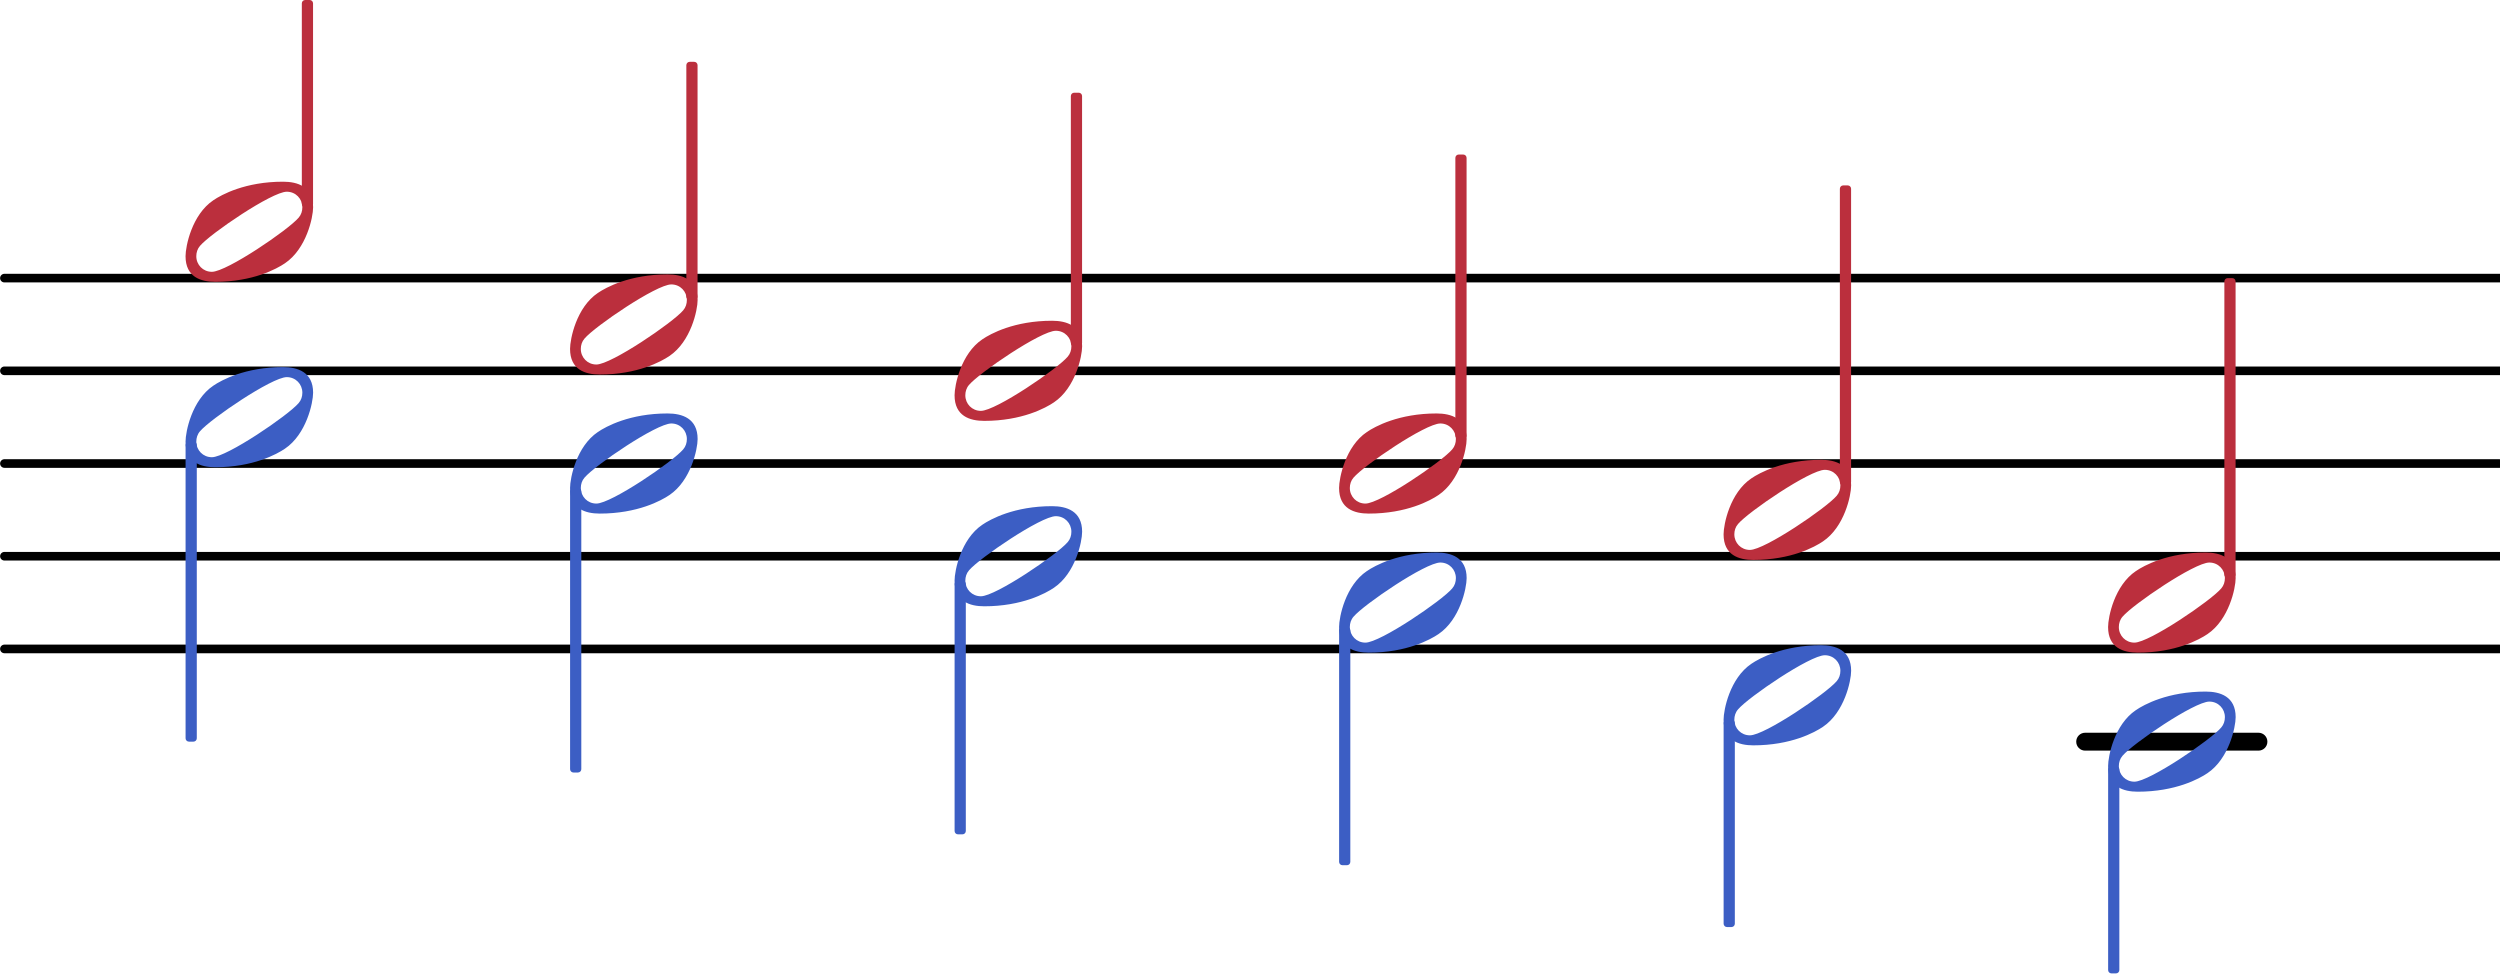
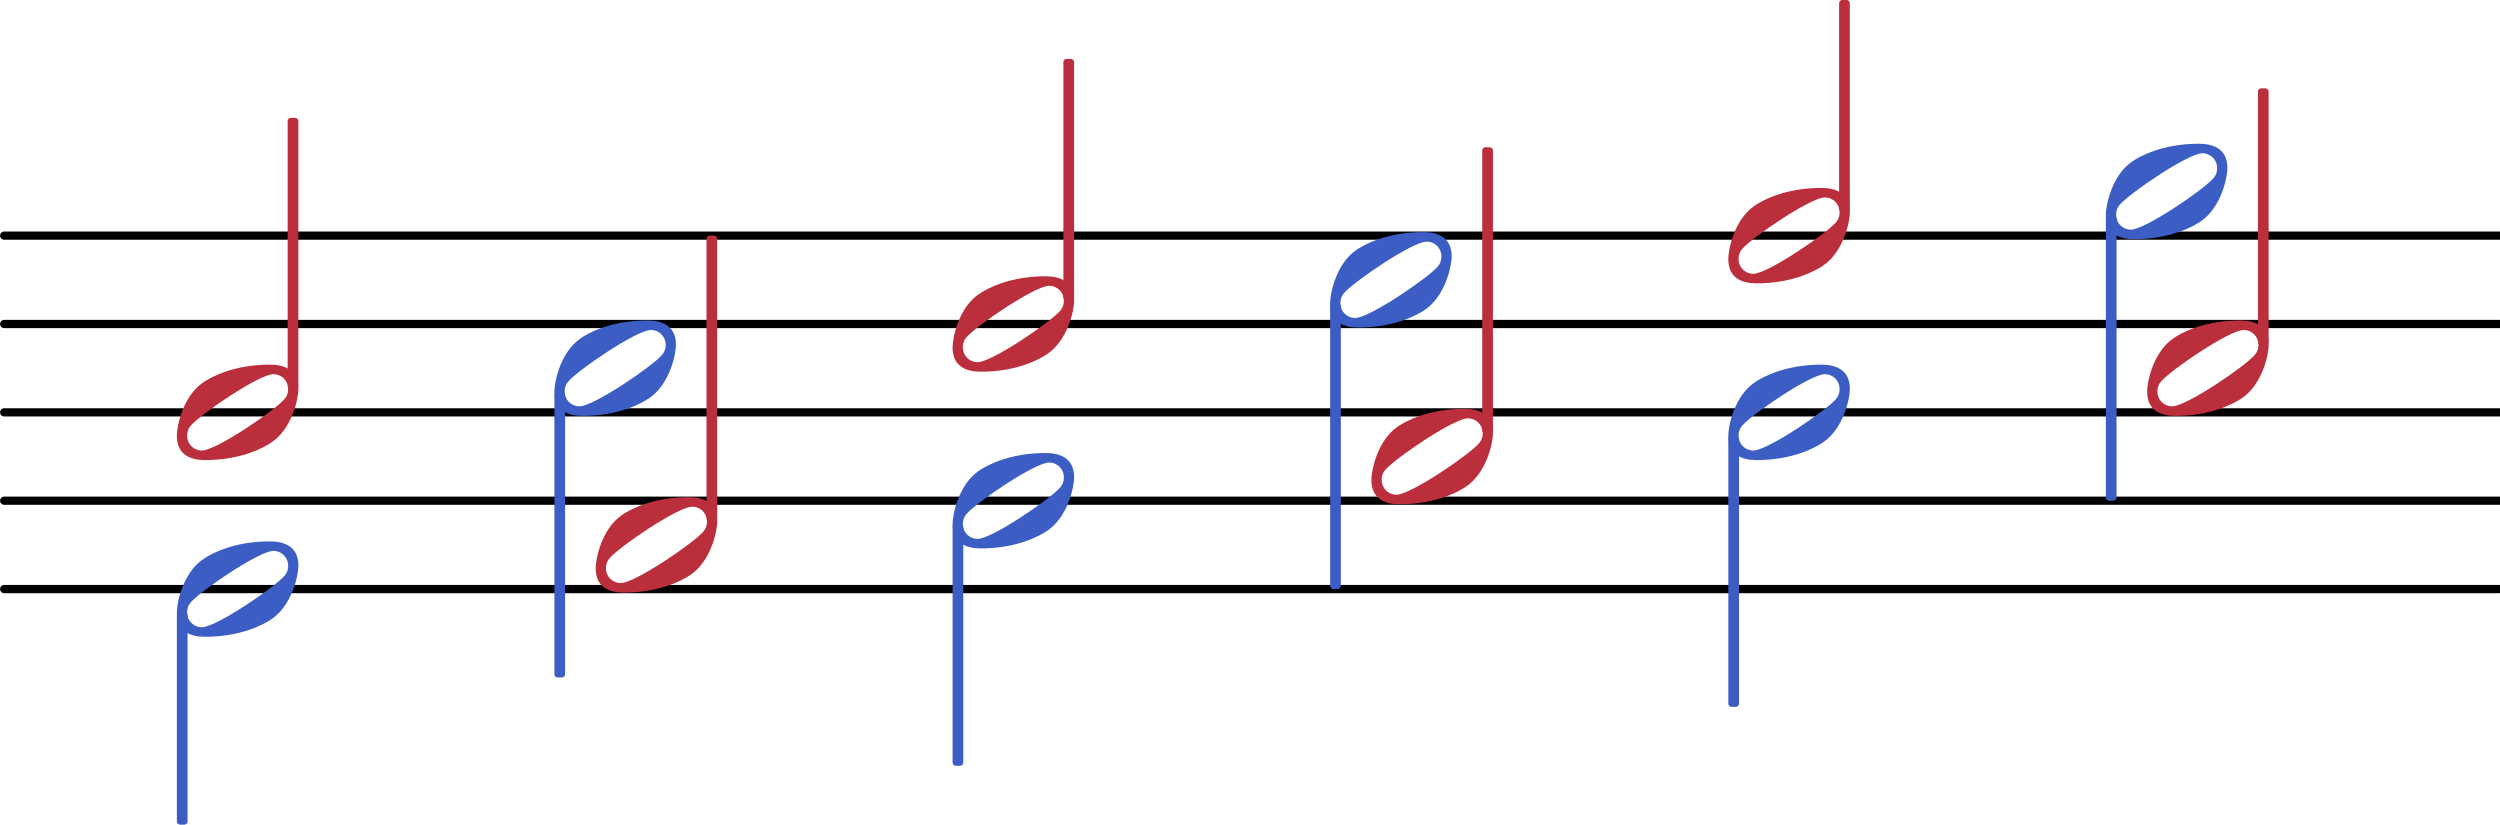
- <svg xmlns="http://www.w3.org/2000/svg" xmlns:xlink="http://www.w3.org/1999/xlink" version="1.2" width="53.19mm" height="20.71mm" viewBox="7.604 -0 26.965 10.5">
+ <svg xmlns="http://www.w3.org/2000/svg" xmlns:xlink="http://www.w3.org/1999/xlink" version="1.2" width="55.81mm" height="18.41mm" viewBox="7.604 -0 28.291 9.333">
  <style type="text/css">

tspan { white-space: pre; }

</style>
-   <g transform="translate(0, 8)">
-     <rect x="29.999" y="-0.096" width="2.062" height="0.193" ry="0.096" fill="currentColor" />
+   <g transform="translate(7.6043, 6.6667)">
+     <line stroke-linejoin="round" stroke-linecap="round" stroke-width="0.093" stroke="currentColor" x1="0.046" y1="0" x2="28.291" y2="0" />
  </g>
-   <g transform="translate(7.6043, 7)">
-     <line stroke-linejoin="round" stroke-linecap="round" stroke-width="0.093" stroke="currentColor" x1="0.046" y1="0" x2="26.965" y2="0" />
+   <g transform="translate(7.6043, 5.6667)">
+     <line stroke-linejoin="round" stroke-linecap="round" stroke-width="0.093" stroke="currentColor" x1="0.046" y1="0" x2="28.291" y2="0" />
  </g>
-   <g transform="translate(7.6043, 6)">
-     <line stroke-linejoin="round" stroke-linecap="round" stroke-width="0.093" stroke="currentColor" x1="0.046" y1="0" x2="26.965" y2="0" />
+   <g transform="translate(7.6043, 4.6667)">
+     <line stroke-linejoin="round" stroke-linecap="round" stroke-width="0.093" stroke="currentColor" x1="0.046" y1="0" x2="28.291" y2="0" />
  </g>
-   <g transform="translate(7.6043, 5)">
-     <line stroke-linejoin="round" stroke-linecap="round" stroke-width="0.093" stroke="currentColor" x1="0.046" y1="0" x2="26.965" y2="0" />
+   <g transform="translate(7.6043, 3.6667)">
+     <line stroke-linejoin="round" stroke-linecap="round" stroke-width="0.093" stroke="currentColor" x1="0.046" y1="0" x2="28.291" y2="0" />
  </g>
-   <g transform="translate(7.6043, 4)">
-     <line stroke-linejoin="round" stroke-linecap="round" stroke-width="0.093" stroke="currentColor" x1="0.046" y1="0" x2="26.965" y2="0" />
-   </g>
-   <g transform="translate(7.6043, 3)">
-     <line stroke-linejoin="round" stroke-linecap="round" stroke-width="0.093" stroke="currentColor" x1="0.046" y1="0" x2="26.965" y2="0" />
+   <g transform="translate(7.6043, 2.6667)">
+     <line stroke-linejoin="round" stroke-linecap="round" stroke-width="0.093" stroke="currentColor" x1="0.046" y1="0" x2="28.291" y2="0" />
  </g>
  <g color="rgb(73.333%, 18.431%, 23.922%)">
-     <a style="color:inherit;" xlink:href="textedit:///Users/hex/Desktop/SVGs/193.ly:29:28:29">
-       <g transform="translate(22.0474, 5)">
+     <a style="color:inherit;" xlink:href="textedit:///Users/hex/Desktop/svglily/193.ly:29:26:27">
+       <g transform="translate(23.1234, 5.1667)">
        <path transform="scale(0.004, -0.004)" d="M315 66c0 23 -18 42 -42 42c-40 0 -206 -113 -234 -146c-7 -8 -10 -18 -10 -28c0 -23 18 -42 42 -42c40 0 206 113 234 146c7 8 10 18 10 28zM263 135c39 0 81 -13 81 -69c0 -27 -18 -112 -76 -151c-22 -15 -86 -50 -188 -50c-39 0 -80 13 -80 69c0 27 17 112 75 151 c22 15 86 50 188 50z" fill="currentColor" />
      </g>
    </a>
  </g>
  <g color="rgb(73.333%, 18.431%, 23.922%)">
-     <a style="color:inherit;" xlink:href="textedit:///Users/hex/Desktop/SVGs/193.ly:29:15:16">
-       <g transform="translate(9.6043, 2.5)">
+     <a style="color:inherit;" xlink:href="textedit:///Users/hex/Desktop/svglily/193.ly:29:15:16">
+       <g transform="translate(9.6043, 4.6667)">
        <path transform="scale(0.004, -0.004)" d="M315 66c0 23 -18 42 -42 42c-40 0 -206 -113 -234 -146c-7 -8 -10 -18 -10 -28c0 -23 18 -42 42 -42c40 0 206 113 234 146c7 8 10 18 10 28zM263 135c39 0 81 -13 81 -69c0 -27 -18 -112 -76 -151c-22 -15 -86 -50 -188 -50c-39 0 -80 13 -80 69c0 27 17 112 75 151 c22 15 86 50 188 50z" fill="currentColor" />
      </g>
    </a>
  </g>
  <g color="rgb(23.529%, 36.863%, 76.863%)">
-     <a style="color:inherit;" xlink:href="textedit:///Users/hex/Desktop/SVGs/193.ly:29:55:56">
-       <g transform="translate(9.6043, 4.5)">
+     <a style="color:inherit;" xlink:href="textedit:///Users/hex/Desktop/svglily/193.ly:29:55:56">
+       <g transform="translate(9.6043, 6.6667)">
        <path transform="scale(0.004, -0.004)" d="M315 66c0 23 -18 42 -42 42c-40 0 -206 -113 -234 -146c-7 -8 -10 -18 -10 -28c0 -23 18 -42 42 -42c40 0 206 113 234 146c7 8 10 18 10 28zM263 135c39 0 81 -13 81 -69c0 -27 -18 -112 -76 -151c-22 -15 -86 -50 -188 -50c-39 0 -80 13 -80 69c0 27 17 112 75 151 c22 15 86 50 188 50z" fill="currentColor" />
      </g>
    </a>
  </g>
  <g color="rgb(73.333%, 18.431%, 23.922%)">
-     <g transform="translate(10.9186, 5)">
-       <rect x="-0.06" y="-5" width="0.121" height="2.236" ry="0.036" fill="currentColor" />
+     <g transform="translate(10.9186, 4.6667)">
+       <rect x="-0.06" y="-3.333" width="0.121" height="3.069" ry="0.036" fill="currentColor" />
    </g>
  </g>
  <g color="rgb(23.529%, 36.863%, 76.863%)">
-     <g transform="translate(9.6646, 5)">
-       <rect x="-0.06" y="-0.236" width="0.121" height="3.236" ry="0.036" fill="currentColor" />
+     <g transform="translate(9.6646, 4.6667)">
+       <rect x="-0.06" y="2.264" width="0.121" height="2.402" ry="0.036" fill="currentColor" />
    </g>
  </g>
  <g color="rgb(73.333%, 18.431%, 23.922%)">
-     <a style="color:inherit;" xlink:href="textedit:///Users/hex/Desktop/SVGs/193.ly:29:20:21">
-       <g transform="translate(13.752, 3.5)">
+     <a style="color:inherit;" xlink:href="textedit:///Users/hex/Desktop/svglily/193.ly:29:19:20">
+       <g transform="translate(14.3444, 6.1667)">
        <path transform="scale(0.004, -0.004)" d="M315 66c0 23 -18 42 -42 42c-40 0 -206 -113 -234 -146c-7 -8 -10 -18 -10 -28c0 -23 18 -42 42 -42c40 0 206 113 234 146c7 8 10 18 10 28zM263 135c39 0 81 -13 81 -69c0 -27 -18 -112 -76 -151c-22 -15 -86 -50 -188 -50c-39 0 -80 13 -80 69c0 27 17 112 75 151 c22 15 86 50 188 50z" fill="currentColor" />
      </g>
    </a>
  </g>
  <g color="rgb(23.529%, 36.863%, 76.863%)">
-     <a style="color:inherit;" xlink:href="textedit:///Users/hex/Desktop/SVGs/193.ly:29:60:61">
-       <g transform="translate(13.752, 5)">
+     <a style="color:inherit;" xlink:href="textedit:///Users/hex/Desktop/svglily/193.ly:29:59:60">
+       <g transform="translate(13.877, 4.1667)">
        <path transform="scale(0.004, -0.004)" d="M315 66c0 23 -18 42 -42 42c-40 0 -206 -113 -234 -146c-7 -8 -10 -18 -10 -28c0 -23 18 -42 42 -42c40 0 206 113 234 146c7 8 10 18 10 28zM263 135c39 0 81 -13 81 -69c0 -27 -18 -112 -76 -151c-22 -15 -86 -50 -188 -50c-39 0 -80 13 -80 69c0 27 17 112 75 151 c22 15 86 50 188 50z" fill="currentColor" />
      </g>
    </a>
  </g>
  <g color="rgb(73.333%, 18.431%, 23.922%)">
-     <g transform="translate(15.0663, 5)">
-       <rect x="-0.06" y="-4.333" width="0.121" height="2.569" ry="0.036" fill="currentColor" />
+     <g transform="translate(15.6587, 4.6667)">
+       <rect x="-0.06" y="-2" width="0.121" height="3.236" ry="0.036" fill="currentColor" />
    </g>
  </g>
  <g color="rgb(23.529%, 36.863%, 76.863%)">
-     <g transform="translate(13.8123, 5)">
-       <rect x="-0.06" y="0.264" width="0.121" height="3.069" ry="0.036" fill="currentColor" />
+     <g transform="translate(13.9373, 4.6667)">
+       <rect x="-0.06" y="-0.236" width="0.121" height="3.236" ry="0.036" fill="currentColor" />
    </g>
  </g>
  <g color="rgb(73.333%, 18.431%, 23.922%)">
-     <a style="color:inherit;" xlink:href="textedit:///Users/hex/Desktop/SVGs/193.ly:29:24:25">
-       <g transform="translate(17.8997, 4)">
+     <a style="color:inherit;" xlink:href="textedit:///Users/hex/Desktop/svglily/193.ly:29:22:23">
+       <g transform="translate(18.3834, 3.6667)">
        <path transform="scale(0.004, -0.004)" d="M315 66c0 23 -18 42 -42 42c-40 0 -206 -113 -234 -146c-7 -8 -10 -18 -10 -28c0 -23 18 -42 42 -42c40 0 206 113 234 146c7 8 10 18 10 28zM263 135c39 0 81 -13 81 -69c0 -27 -18 -112 -76 -151c-22 -15 -86 -50 -188 -50c-39 0 -80 13 -80 69c0 27 17 112 75 151 c22 15 86 50 188 50z" fill="currentColor" />
      </g>
    </a>
  </g>
  <g color="rgb(23.529%, 36.863%, 76.863%)">
-     <a style="color:inherit;" xlink:href="textedit:///Users/hex/Desktop/SVGs/193.ly:29:63:64">
-       <g transform="translate(17.8997, 6)">
+     <a style="color:inherit;" xlink:href="textedit:///Users/hex/Desktop/svglily/193.ly:29:63:64">
+       <g transform="translate(18.3834, 5.6667)">
        <path transform="scale(0.004, -0.004)" d="M315 66c0 23 -18 42 -42 42c-40 0 -206 -113 -234 -146c-7 -8 -10 -18 -10 -28c0 -23 18 -42 42 -42c40 0 206 113 234 146c7 8 10 18 10 28zM263 135c39 0 81 -13 81 -69c0 -27 -18 -112 -76 -151c-22 -15 -86 -50 -188 -50c-39 0 -80 13 -80 69c0 27 17 112 75 151 c22 15 86 50 188 50z" fill="currentColor" />
      </g>
    </a>
  </g>
  <g color="rgb(73.333%, 18.431%, 23.922%)">
-     <g transform="translate(19.214, 5)">
+     <g transform="translate(19.6977, 4.6667)">
      <rect x="-0.06" y="-4" width="0.121" height="2.736" ry="0.036" fill="currentColor" />
    </g>
  </g>
  <g color="rgb(23.529%, 36.863%, 76.863%)">
-     <g transform="translate(17.96, 5)">
+     <g transform="translate(18.4437, 4.6667)">
      <rect x="-0.06" y="1.264" width="0.121" height="2.736" ry="0.036" fill="currentColor" />
    </g>
  </g>
  <g color="rgb(23.529%, 36.863%, 76.863%)">
-     <a style="color:inherit;" xlink:href="textedit:///Users/hex/Desktop/SVGs/193.ly:29:66:67">
-       <g transform="translate(22.0474, 6.5)">
+     <a style="color:inherit;" xlink:href="textedit:///Users/hex/Desktop/svglily/193.ly:29:66:67">
+       <g transform="translate(22.6561, 3.1667)">
        <path transform="scale(0.004, -0.004)" d="M315 66c0 23 -18 42 -42 42c-40 0 -206 -113 -234 -146c-7 -8 -10 -18 -10 -28c0 -23 18 -42 42 -42c40 0 206 113 234 146c7 8 10 18 10 28zM263 135c39 0 81 -13 81 -69c0 -27 -18 -112 -76 -151c-22 -15 -86 -50 -188 -50c-39 0 -80 13 -80 69c0 27 17 112 75 151 c22 15 86 50 188 50z" fill="currentColor" />
      </g>
    </a>
  </g>
  <g color="rgb(73.333%, 18.431%, 23.922%)">
-     <g transform="translate(23.3617, 5)">
-       <rect x="-0.06" y="-3.333" width="0.121" height="3.069" ry="0.036" fill="currentColor" />
+     <g transform="translate(24.4377, 4.6667)">
+       <rect x="-0.06" y="-3" width="0.121" height="3.236" ry="0.036" fill="currentColor" />
    </g>
  </g>
  <g color="rgb(23.529%, 36.863%, 76.863%)">
-     <g transform="translate(22.1077, 5)">
-       <rect x="-0.06" y="1.764" width="0.121" height="2.569" ry="0.036" fill="currentColor" />
+     <g transform="translate(22.7164, 4.6667)">
+       <rect x="-0.06" y="-1.236" width="0.121" height="3.236" ry="0.036" fill="currentColor" />
    </g>
  </g>
  <g color="rgb(73.333%, 18.431%, 23.922%)">
-     <a style="color:inherit;" xlink:href="textedit:///Users/hex/Desktop/SVGs/193.ly:29:31:32">
-       <g transform="translate(26.195, 5.5)">
+     <a style="color:inherit;" xlink:href="textedit:///Users/hex/Desktop/svglily/193.ly:29:29:30">
+       <g transform="translate(27.1624, 2.6667)">
        <path transform="scale(0.004, -0.004)" d="M315 66c0 23 -18 42 -42 42c-40 0 -206 -113 -234 -146c-7 -8 -10 -18 -10 -28c0 -23 18 -42 42 -42c40 0 206 113 234 146c7 8 10 18 10 28zM263 135c39 0 81 -13 81 -69c0 -27 -18 -112 -76 -151c-22 -15 -86 -50 -188 -50c-39 0 -80 13 -80 69c0 27 17 112 75 151 c22 15 86 50 188 50z" fill="currentColor" />
      </g>
    </a>
  </g>
  <g color="rgb(23.529%, 36.863%, 76.863%)">
-     <a style="color:inherit;" xlink:href="textedit:///Users/hex/Desktop/SVGs/193.ly:29:69:70">
-       <g transform="translate(26.195, 7.5)">
+     <a style="color:inherit;" xlink:href="textedit:///Users/hex/Desktop/svglily/193.ly:29:70:71">
+       <g transform="translate(27.1624, 4.6667)">
        <path transform="scale(0.004, -0.004)" d="M315 66c0 23 -18 42 -42 42c-40 0 -206 -113 -234 -146c-7 -8 -10 -18 -10 -28c0 -23 18 -42 42 -42c40 0 206 113 234 146c7 8 10 18 10 28zM263 135c39 0 81 -13 81 -69c0 -27 -18 -112 -76 -151c-22 -15 -86 -50 -188 -50c-39 0 -80 13 -80 69c0 27 17 112 75 151 c22 15 86 50 188 50z" fill="currentColor" />
      </g>
    </a>
  </g>
  <g color="rgb(73.333%, 18.431%, 23.922%)">
-     <g transform="translate(27.5094, 5)">
-       <rect x="-0.06" y="-3" width="0.121" height="3.236" ry="0.036" fill="currentColor" />
+     <g transform="translate(28.4767, 4.6667)">
+       <rect x="-0.06" y="-4.667" width="0.121" height="2.402" ry="0.036" fill="currentColor" />
    </g>
  </g>
  <g color="rgb(23.529%, 36.863%, 76.863%)">
-     <g transform="translate(26.2554, 5)">
-       <rect x="-0.06" y="2.764" width="0.121" height="2.236" ry="0.036" fill="currentColor" />
+     <g transform="translate(27.2228, 4.6667)">
+       <rect x="-0.06" y="0.264" width="0.121" height="3.069" ry="0.036" fill="currentColor" />
    </g>
  </g>
  <g color="rgb(73.333%, 18.431%, 23.922%)">
-     <a style="color:inherit;" xlink:href="textedit:///Users/hex/Desktop/SVGs/193.ly:29:34:35">
-       <g transform="translate(30.3427, 6.5)">
+     <a style="color:inherit;" xlink:href="textedit:///Users/hex/Desktop/svglily/193.ly:29:33:34">
+       <g transform="translate(31.9025, 4.1667)">
        <path transform="scale(0.004, -0.004)" d="M315 66c0 23 -18 42 -42 42c-40 0 -206 -113 -234 -146c-7 -8 -10 -18 -10 -28c0 -23 18 -42 42 -42c40 0 206 113 234 146c7 8 10 18 10 28zM263 135c39 0 81 -13 81 -69c0 -27 -18 -112 -76 -151c-22 -15 -86 -50 -188 -50c-39 0 -80 13 -80 69c0 27 17 112 75 151 c22 15 86 50 188 50z" fill="currentColor" />
      </g>
    </a>
  </g>
  <g color="rgb(23.529%, 36.863%, 76.863%)">
-     <a style="color:inherit;" xlink:href="textedit:///Users/hex/Desktop/SVGs/193.ly:29:72:73">
-       <g transform="translate(30.3427, 8)">
+     <a style="color:inherit;" xlink:href="textedit:///Users/hex/Desktop/svglily/193.ly:29:73:74">
+       <g transform="translate(31.4351, 2.1667)">
        <path transform="scale(0.004, -0.004)" d="M315 66c0 23 -18 42 -42 42c-40 0 -206 -113 -234 -146c-7 -8 -10 -18 -10 -28c0 -23 18 -42 42 -42c40 0 206 113 234 146c7 8 10 18 10 28zM263 135c39 0 81 -13 81 -69c0 -27 -18 -112 -76 -151c-22 -15 -86 -50 -188 -50c-39 0 -80 13 -80 69c0 27 17 112 75 151 c22 15 86 50 188 50z" fill="currentColor" />
      </g>
    </a>
  </g>
  <g color="rgb(73.333%, 18.431%, 23.922%)">
-     <g transform="translate(31.657, 5)">
-       <rect x="-0.06" y="-2" width="0.121" height="3.236" ry="0.036" fill="currentColor" />
+     <g transform="translate(33.2168, 4.6667)">
+       <rect x="-0.06" y="-3.667" width="0.121" height="2.902" ry="0.036" fill="currentColor" />
    </g>
  </g>
  <g color="rgb(23.529%, 36.863%, 76.863%)">
-     <g transform="translate(30.4031, 5)">
-       <rect x="-0.06" y="3.264" width="0.121" height="2.236" ry="0.036" fill="currentColor" />
+     <g transform="translate(31.4955, 4.6667)">
+       <rect x="-0.06" y="-2.236" width="0.121" height="3.236" ry="0.036" fill="currentColor" />
    </g>
  </g>
</svg>
